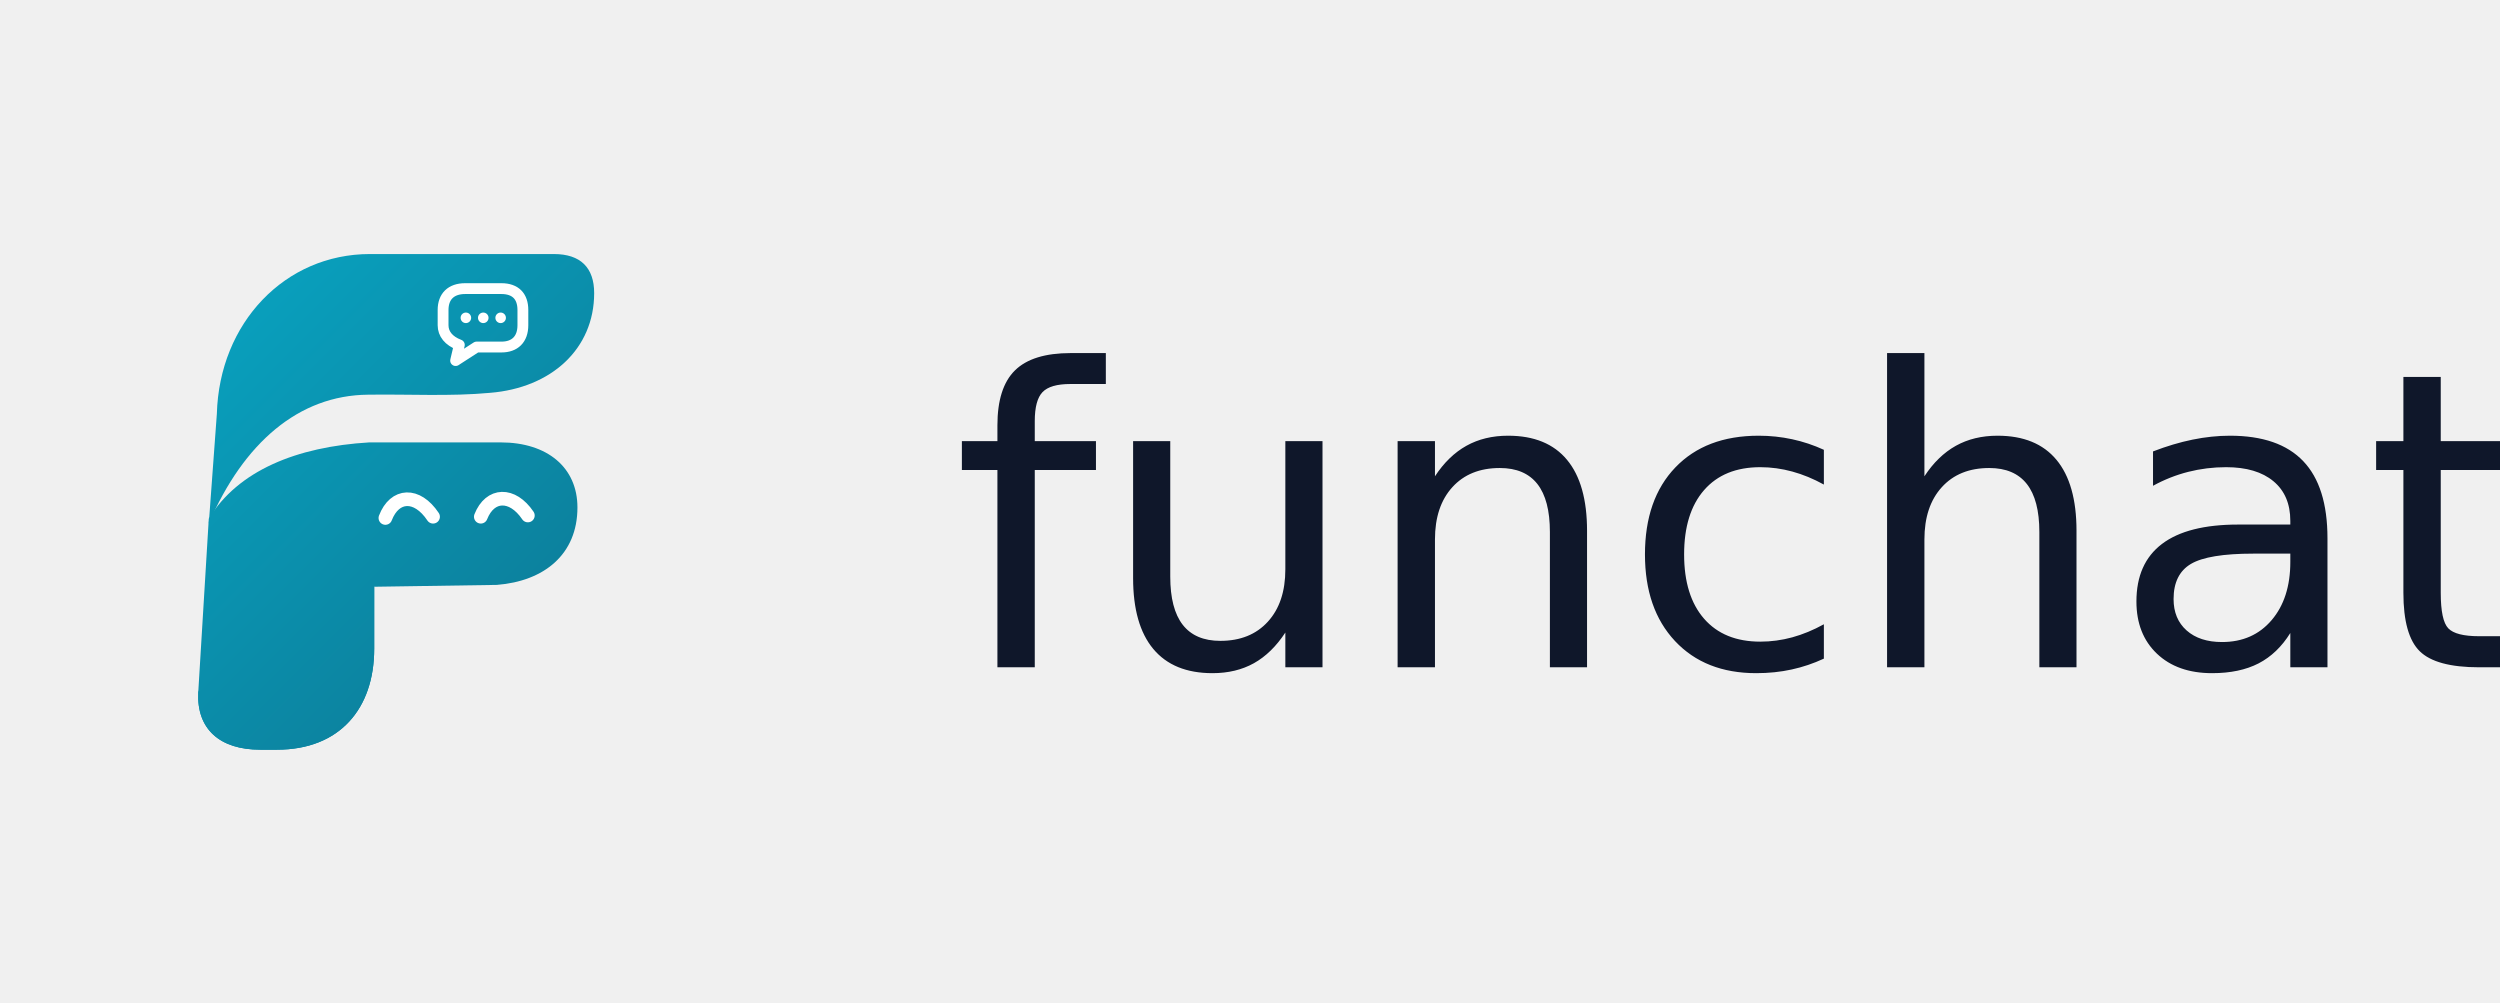
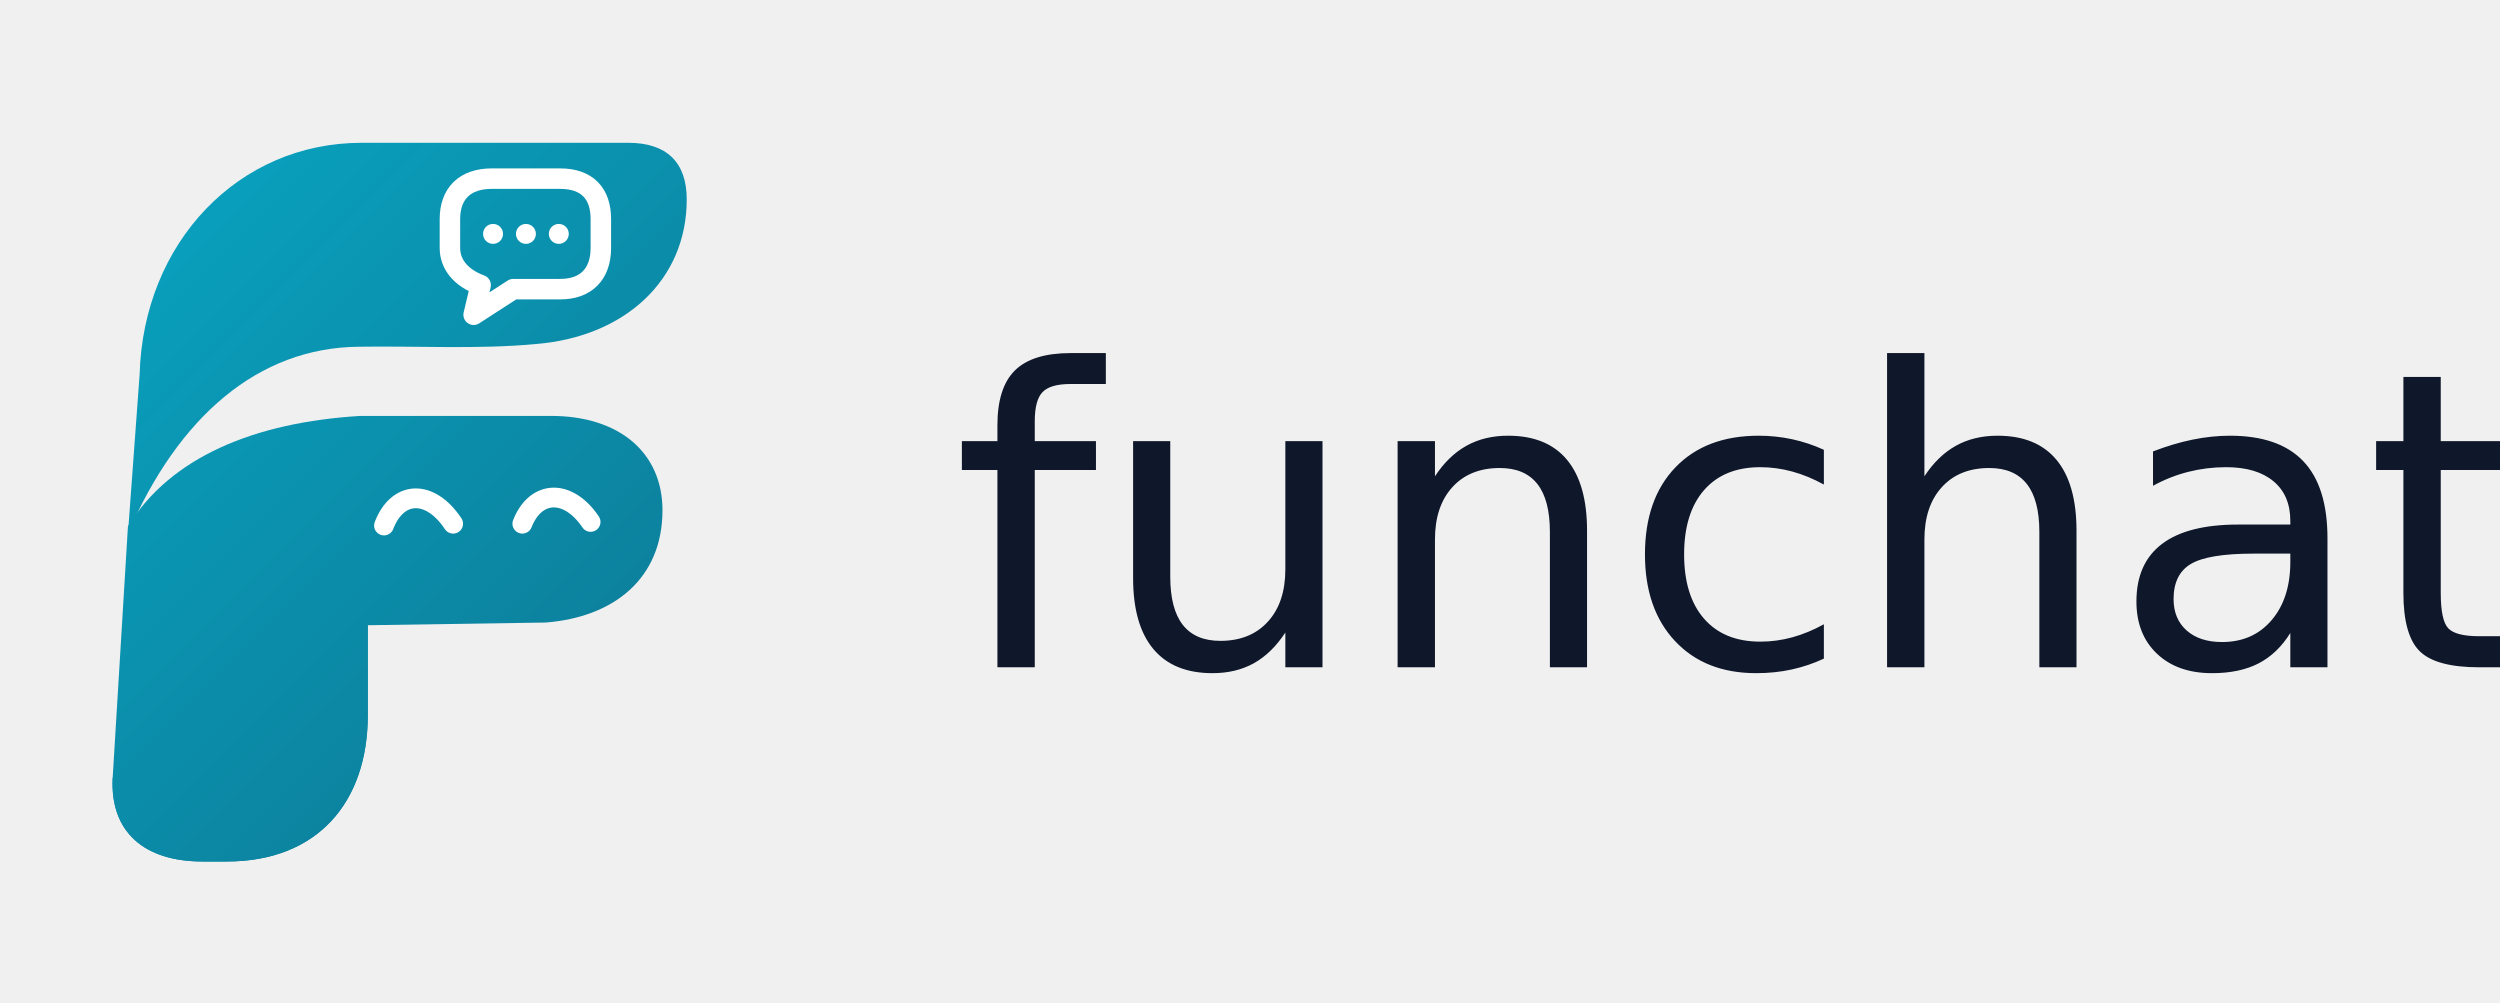
<svg xmlns="http://www.w3.org/2000/svg" viewBox="0 0 798 320" width="798" height="320" role="img" aria-label="funchat">
  <defs>
    <linearGradient id="g" x1="0" y1="0" x2="1024" y2="1024" gradientUnits="userSpaceOnUse">
      <stop offset="0" stop-color="#06B6D4" />
      <stop offset="1" stop-color="#0E7490" />
    </linearGradient>
  </defs>
  <g transform="translate(0,36.0) scale(0.2421875)">
-     <g transform="scale(0.8165869)">
-       <path fill="url(#g)" d="M 350 486 C 354 339 460 228 597 228 H 894 C 937 228 959 250 959 291 C 959 381 890 444 791 452 C 727 458 659 454 594 455 C 482 456 393 533 337 663 Z" />
-       <path fill="url(#g)" d="M 337 655 C 384 578 478 539 596 532 H 808 C 884 532 932 573 932 637 C 932 713 878 756 802 762 L 604 765 V 865 C 604 962 548 1028 447 1028 H 420 C 355 1028 317 995 320 935 Z" />
-       <path fill="url(#g)" d="M 320 935 C 357 840 463 768 604 765 V 865 C 604 962 548 1028 447 1028 H 420 C 355 1028 317 995 320 935 Z" />
-       <path fill="none" stroke="#FFFFFF" stroke-width="22" stroke-linecap="round" d="M 622 654 C 637 615 673 613 699 652 M 776 652 C 791 614 827 613 852 650" />
-     </g>
-     <g transform="scale(0.8165869) translate(780,336) scale(0.23) translate(-512,-512)">
-       <path d="M 385 285 H 639 C 739 285 790 340 790 435 V 542 C 790 641 733 695 640 695 H 465 L 318 790 L 344 680 C 269 652 230 602 230 542 V 435 C 230 340 286 285 385 285 Z" fill="none" stroke="#FFFFFF" stroke-width="76" stroke-linecap="round" stroke-linejoin="round" />
-       <g fill="#FFFFFF">
-         <circle cx="390" cy="490" r="37" />
-         <circle cx="512" cy="490" r="37" />
-         <circle cx="634" cy="490" r="37" />
+     <g transform="translate(512,512) scale(1.45) translate(-512,-512)">
+       <g transform="scale(0.8165869)">
+         <path fill="url(#g)" d="M 350 486 C 354 339 460 228 597 228 H 894 C 937 228 959 250 959 291 C 959 381 890 444 791 452 C 727 458 659 454 594 455 C 482 456 393 533 337 663 Z" />
+         <path fill="url(#g)" d="M 337 655 C 384 578 478 539 596 532 H 808 C 884 532 932 573 932 637 C 932 713 878 756 802 762 L 604 765 V 865 C 604 962 548 1028 447 1028 H 420 C 355 1028 317 995 320 935 Z" />
+         <path fill="url(#g)" d="M 320 935 C 357 840 463 768 604 765 V 865 C 604 962 548 1028 447 1028 H 420 C 355 1028 317 995 320 935 Z" />
+         <path fill="none" stroke="#FFFFFF" stroke-width="22" stroke-linecap="round" d="M 622 654 C 637 615 673 613 699 652 M 776 652 C 791 614 827 613 852 650" />
+       </g>
+       <g transform="scale(0.8165869) translate(780,336) scale(0.30) translate(-512,-512)">
+         <path d="M 385 285 H 639 C 739 285 790 340 790 435 V 542 C 790 641 733 695 640 695 H 465 L 318 790 L 344 680 C 269 652 230 602 230 542 V 435 C 230 340 286 285 385 285 Z" fill="none" stroke="#FFFFFF" stroke-width="76" stroke-linecap="round" stroke-linejoin="round" />
+         <g fill="#FFFFFF">
+           <circle cx="390" cy="490" r="37" />
+           <circle cx="512" cy="490" r="37" />
+           <circle cx="634" cy="490" r="37" />
+         </g>
      </g>
    </g>
  </g>
  <text x="304" y="213.0" font-family="'Noto Sans SC','Source Sans 3','DejaVu Sans',sans-serif" font-size="132" font-weight="500" fill="#0F172A">funchat</text>
</svg>
